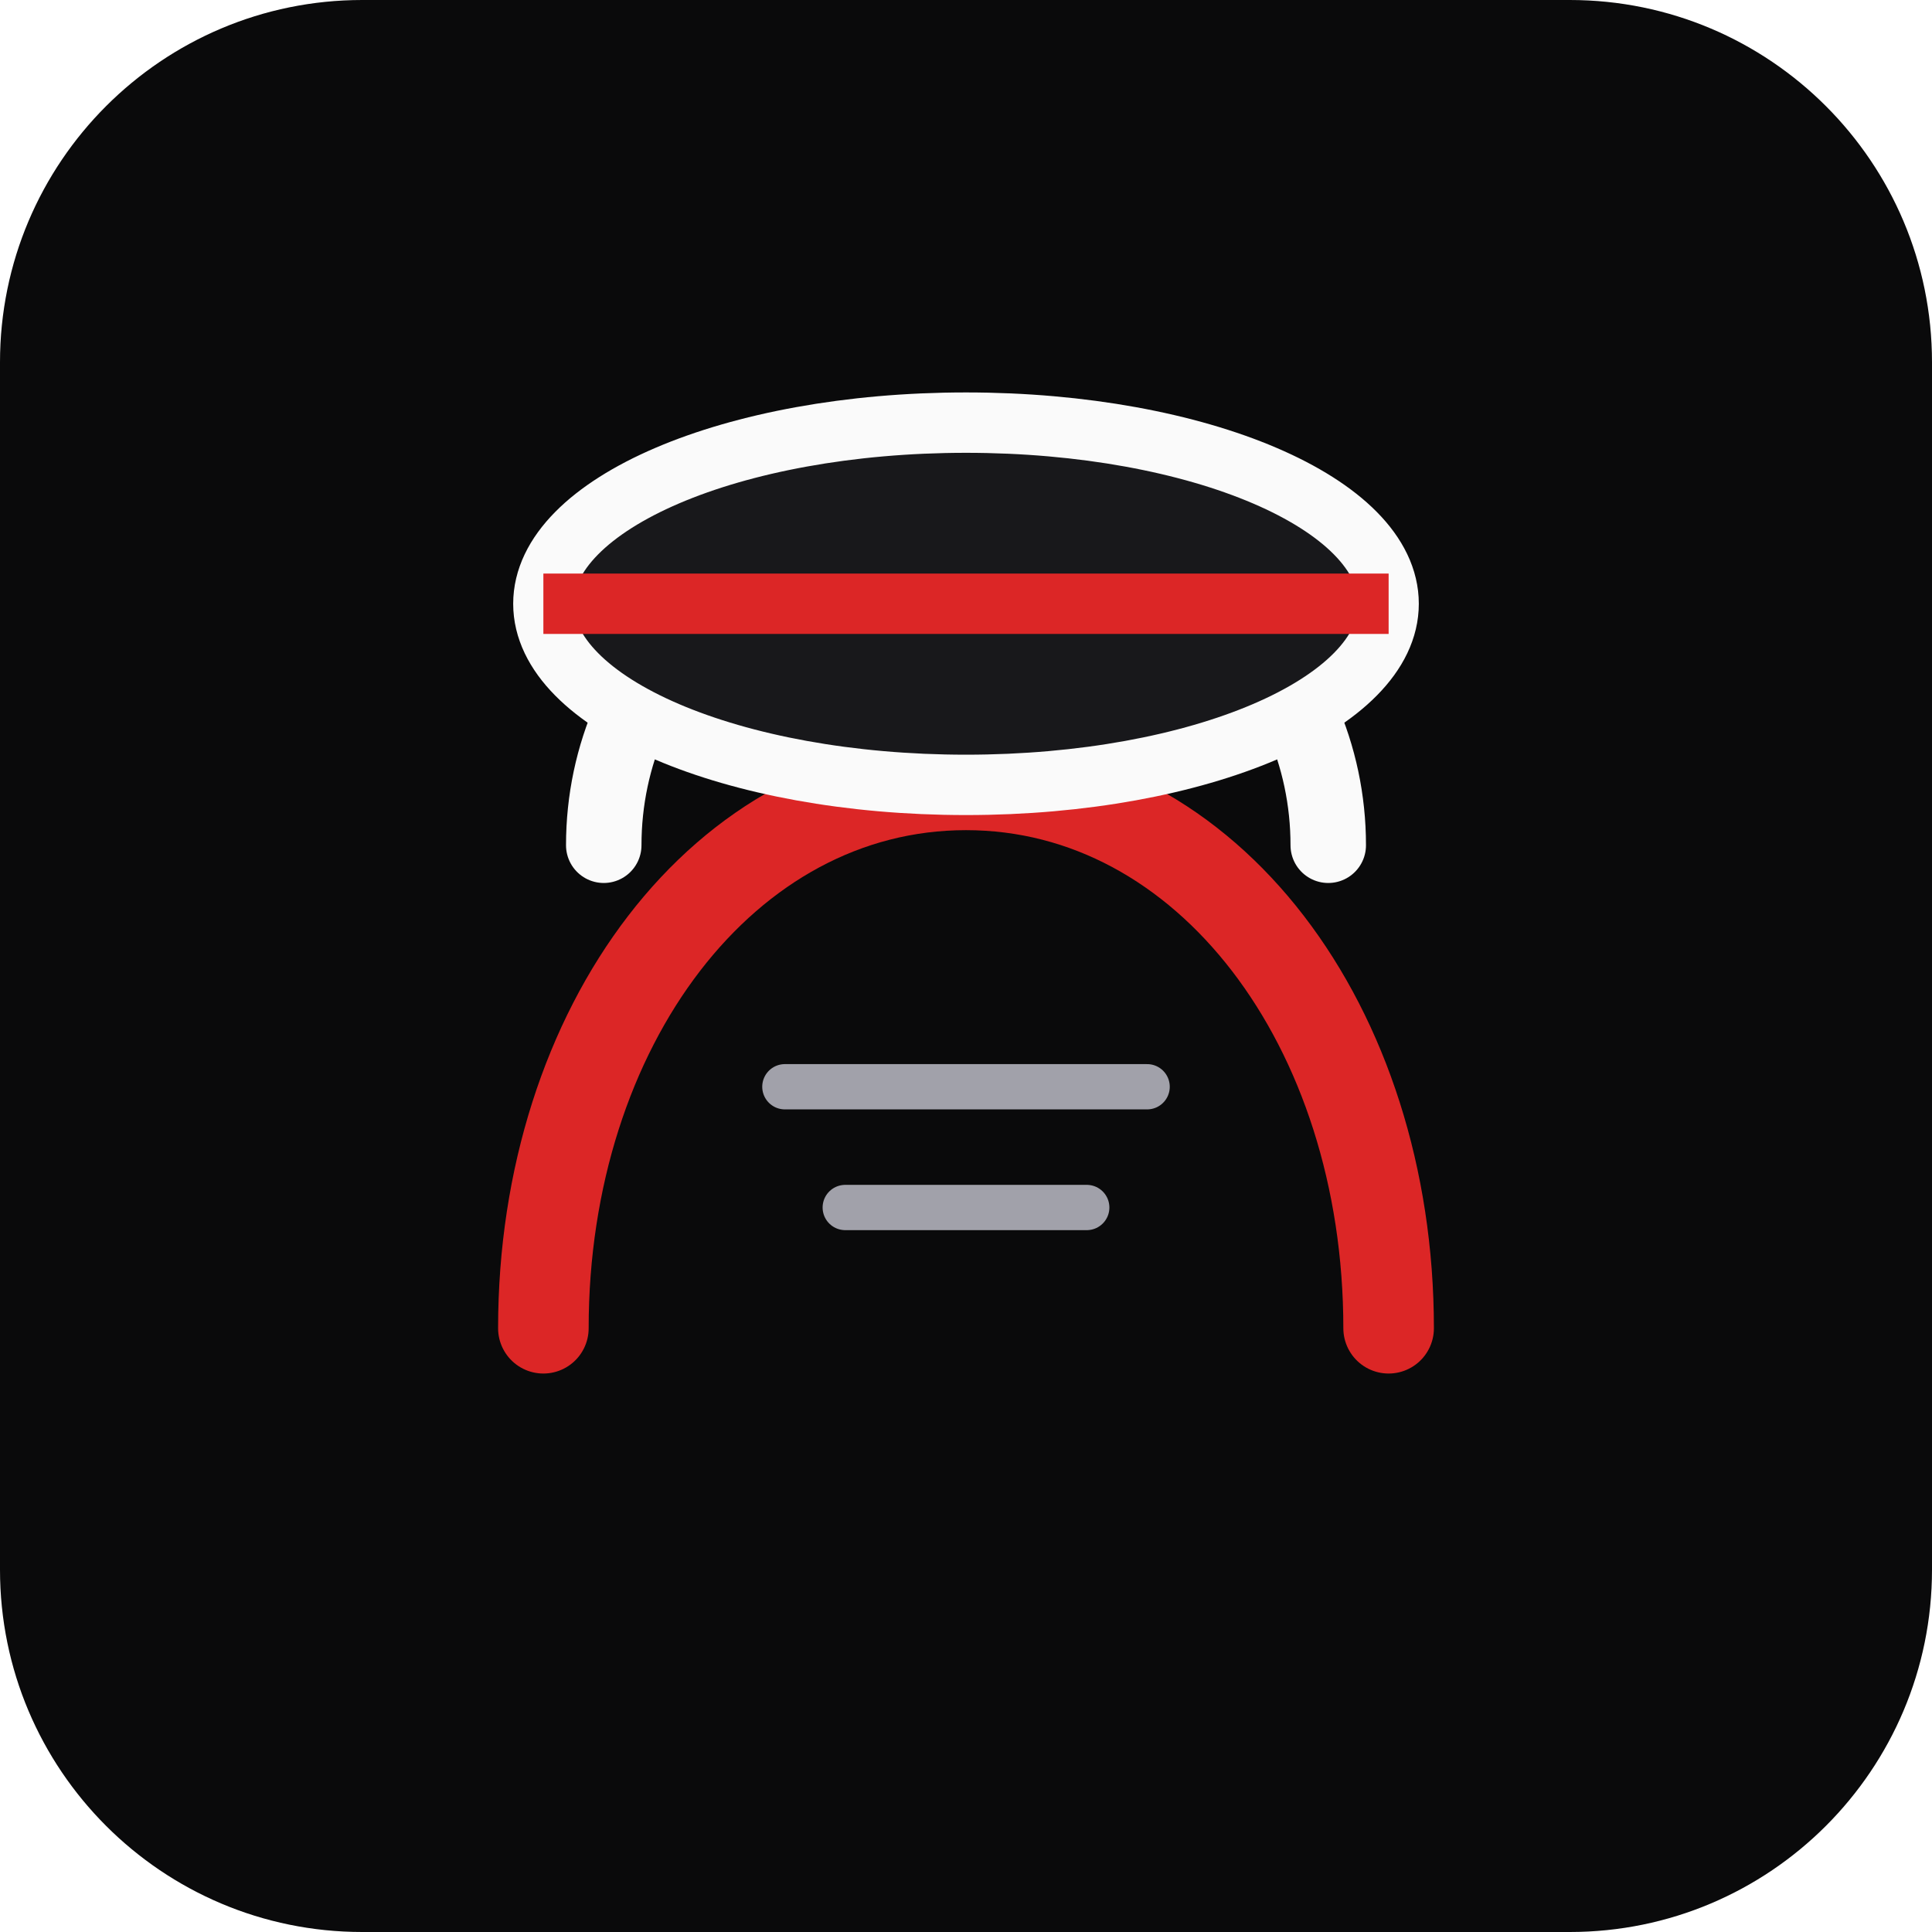
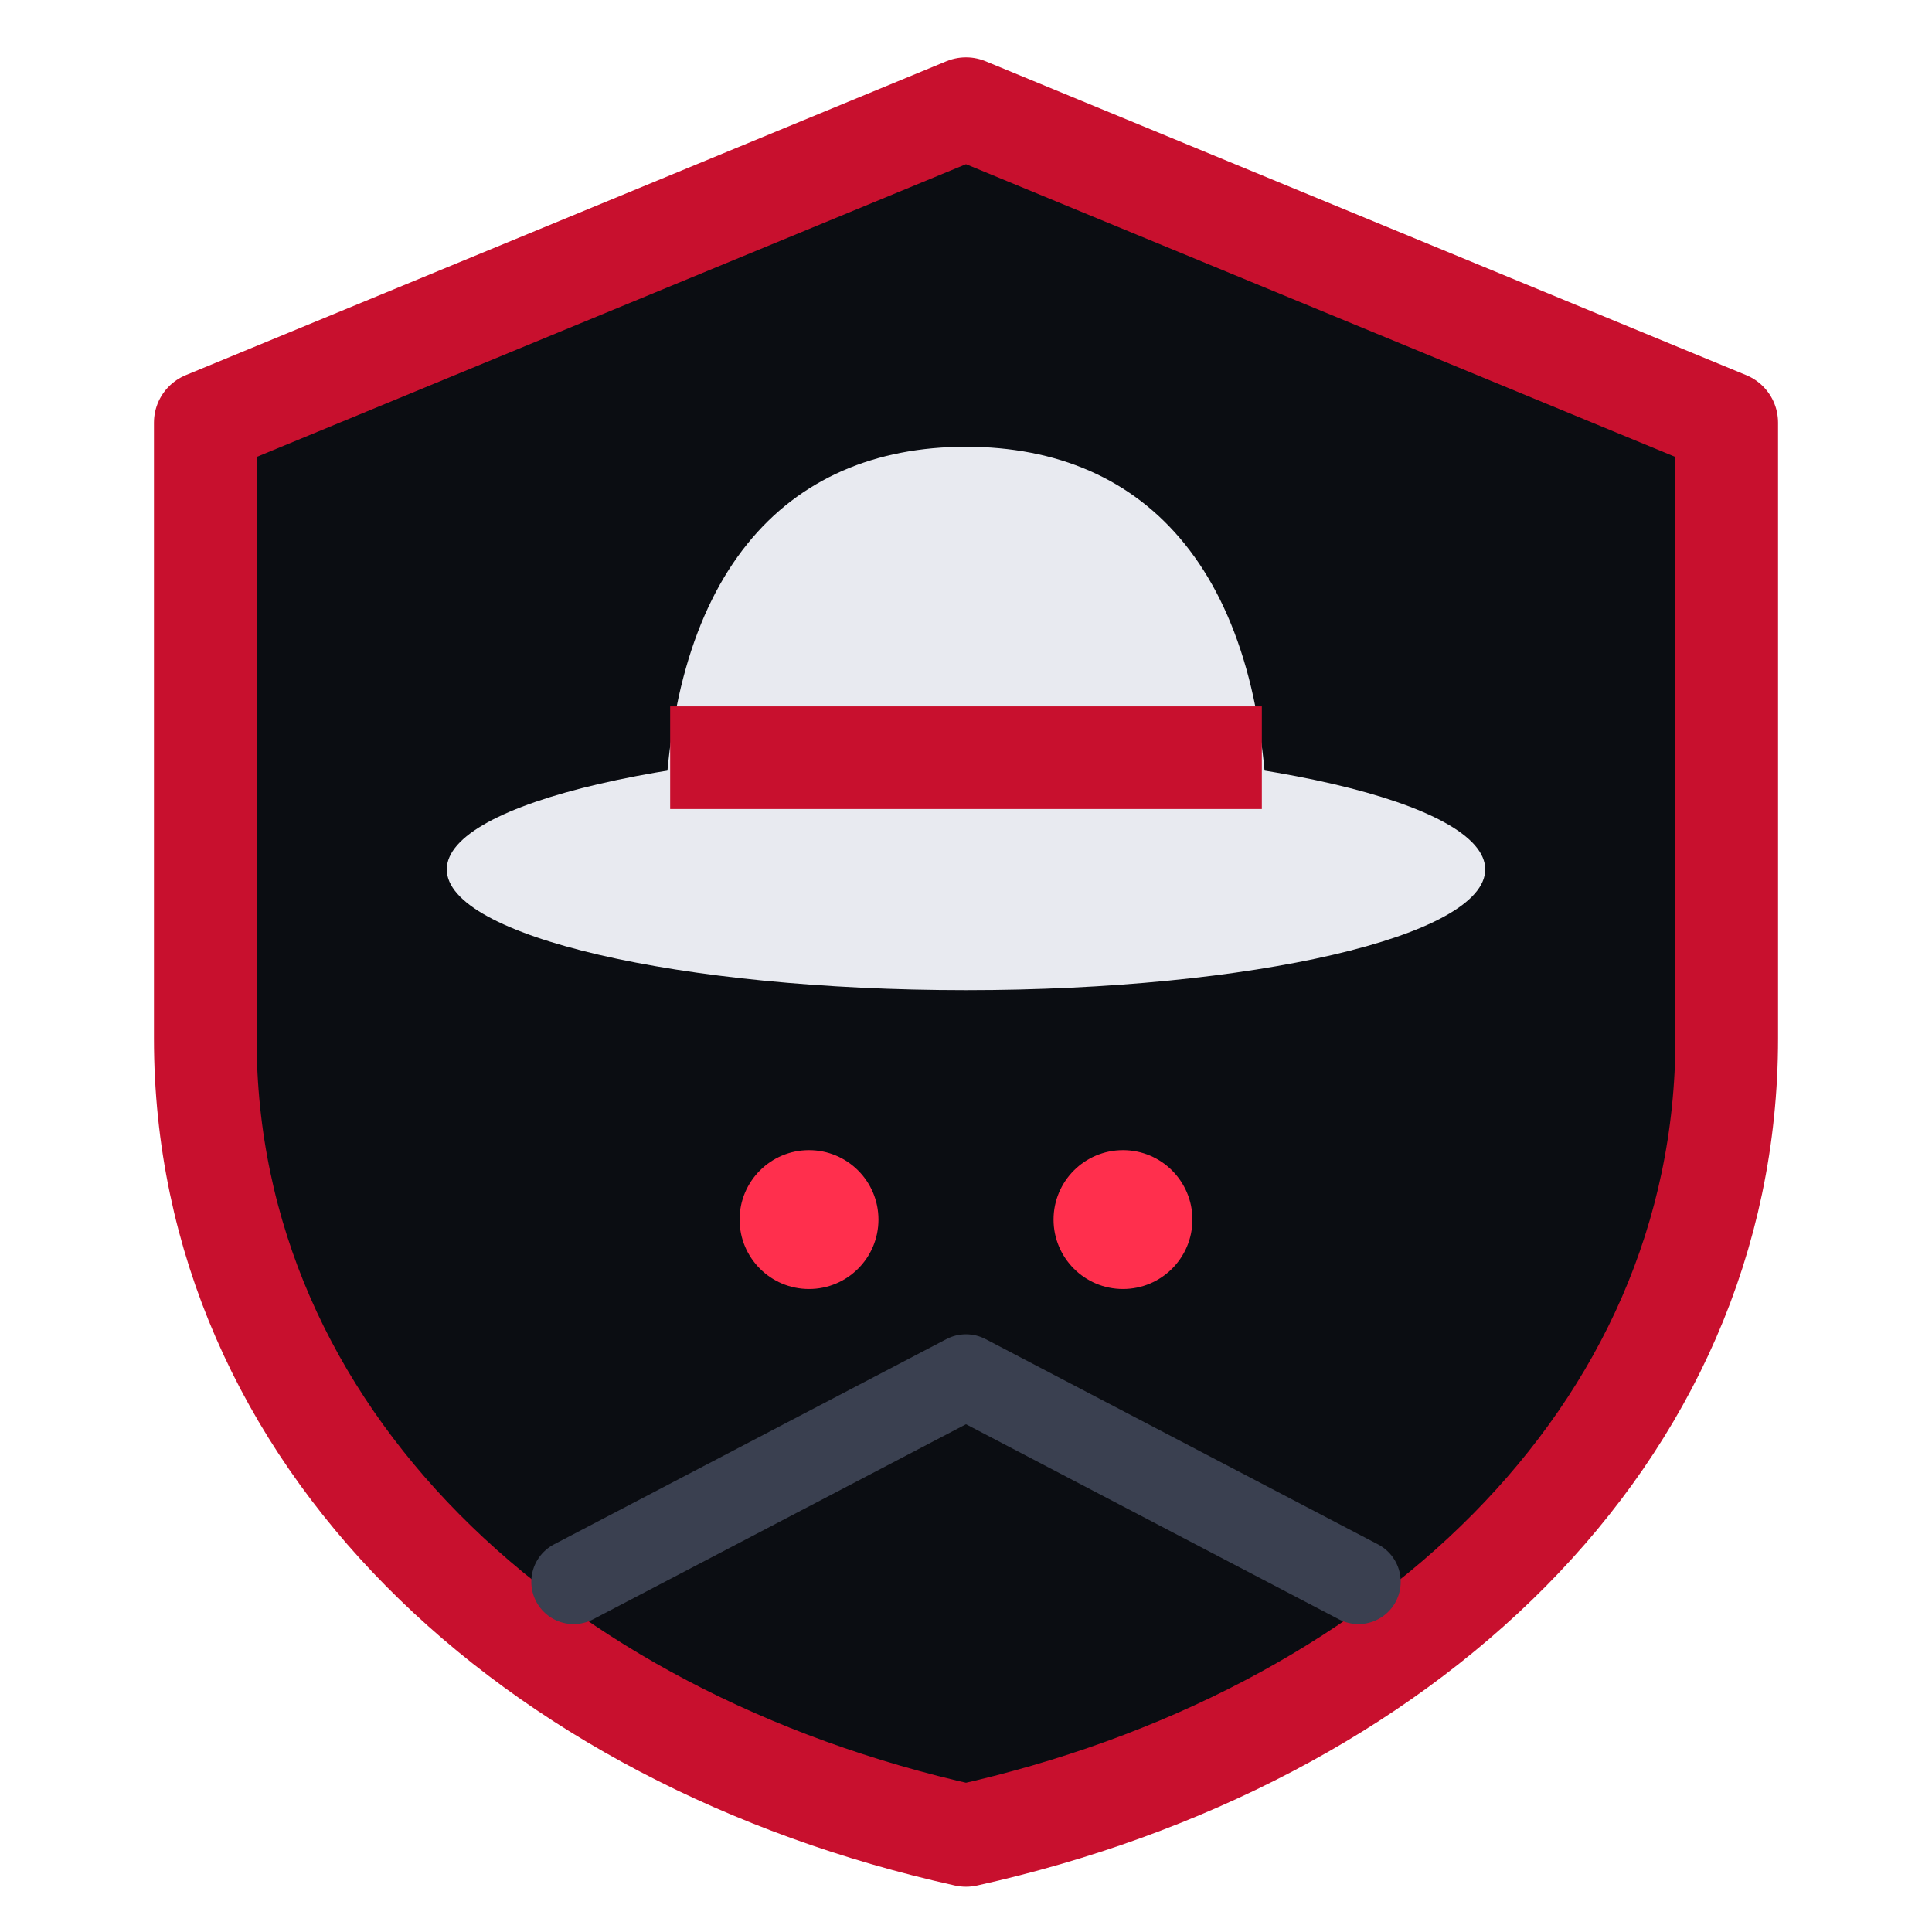
- <svg xmlns="http://www.w3.org/2000/svg" viewBox="0 0 64 64" fill="none">
-   <rect width="64" height="64" rx="12" fill="#0a0a0b" />
-   <path d="M18 44c0-10 6-18 14-18s14 8 14 18" stroke="#dc2626" stroke-width="3" stroke-linecap="round" />
-   <path d="M20 28c0-6 5-11 12-11s12 5 12 11" stroke="#fafafa" stroke-width="2.5" stroke-linecap="round" />
-   <ellipse cx="32" cy="20" rx="14" ry="6" fill="#18181b" stroke="#fafafa" stroke-width="2" />
-   <path d="M18 20h28" stroke="#dc2626" stroke-width="2" />
-   <path d="M26 36h12M28 40h8" stroke="#a1a1aa" stroke-width="1.5" stroke-linecap="round" />
+ <svg xmlns="http://www.w3.org/2000/svg" viewBox="0 0 32 32" fill="none">
+   <path d="M16 1.8 28.6 7v10.2c0 6.6-5.4 11.6-12.6 13.2C8.8 28.8 3.4 23.8 3.4 17.2V7z" fill="#0b0d12" stroke="#c8102e" stroke-width="1.7" stroke-linejoin="round" />
+   <path d="M11 14c0-4.5 2-6.6 5-6.6s5 2.1 5 6.6z" fill="#e8eaf0" />
+   <ellipse cx="16" cy="14.4" rx="8.6" ry="2" fill="#e8eaf0" />
+   <rect x="11.1" y="11.7" width="9.8" height="1.7" fill="#c8102e" />
+   <circle cx="13.4" cy="20.2" r="1.15" fill="#ff2f4d" />
+   <circle cx="18.6" cy="20.2" r="1.15" fill="#ff2f4d" />
+   <path d="M9.5 26.2 16 22.8l6.5 3.4" stroke="#3a4050" stroke-width="1.4" stroke-linecap="round" stroke-linejoin="round" />
</svg>
